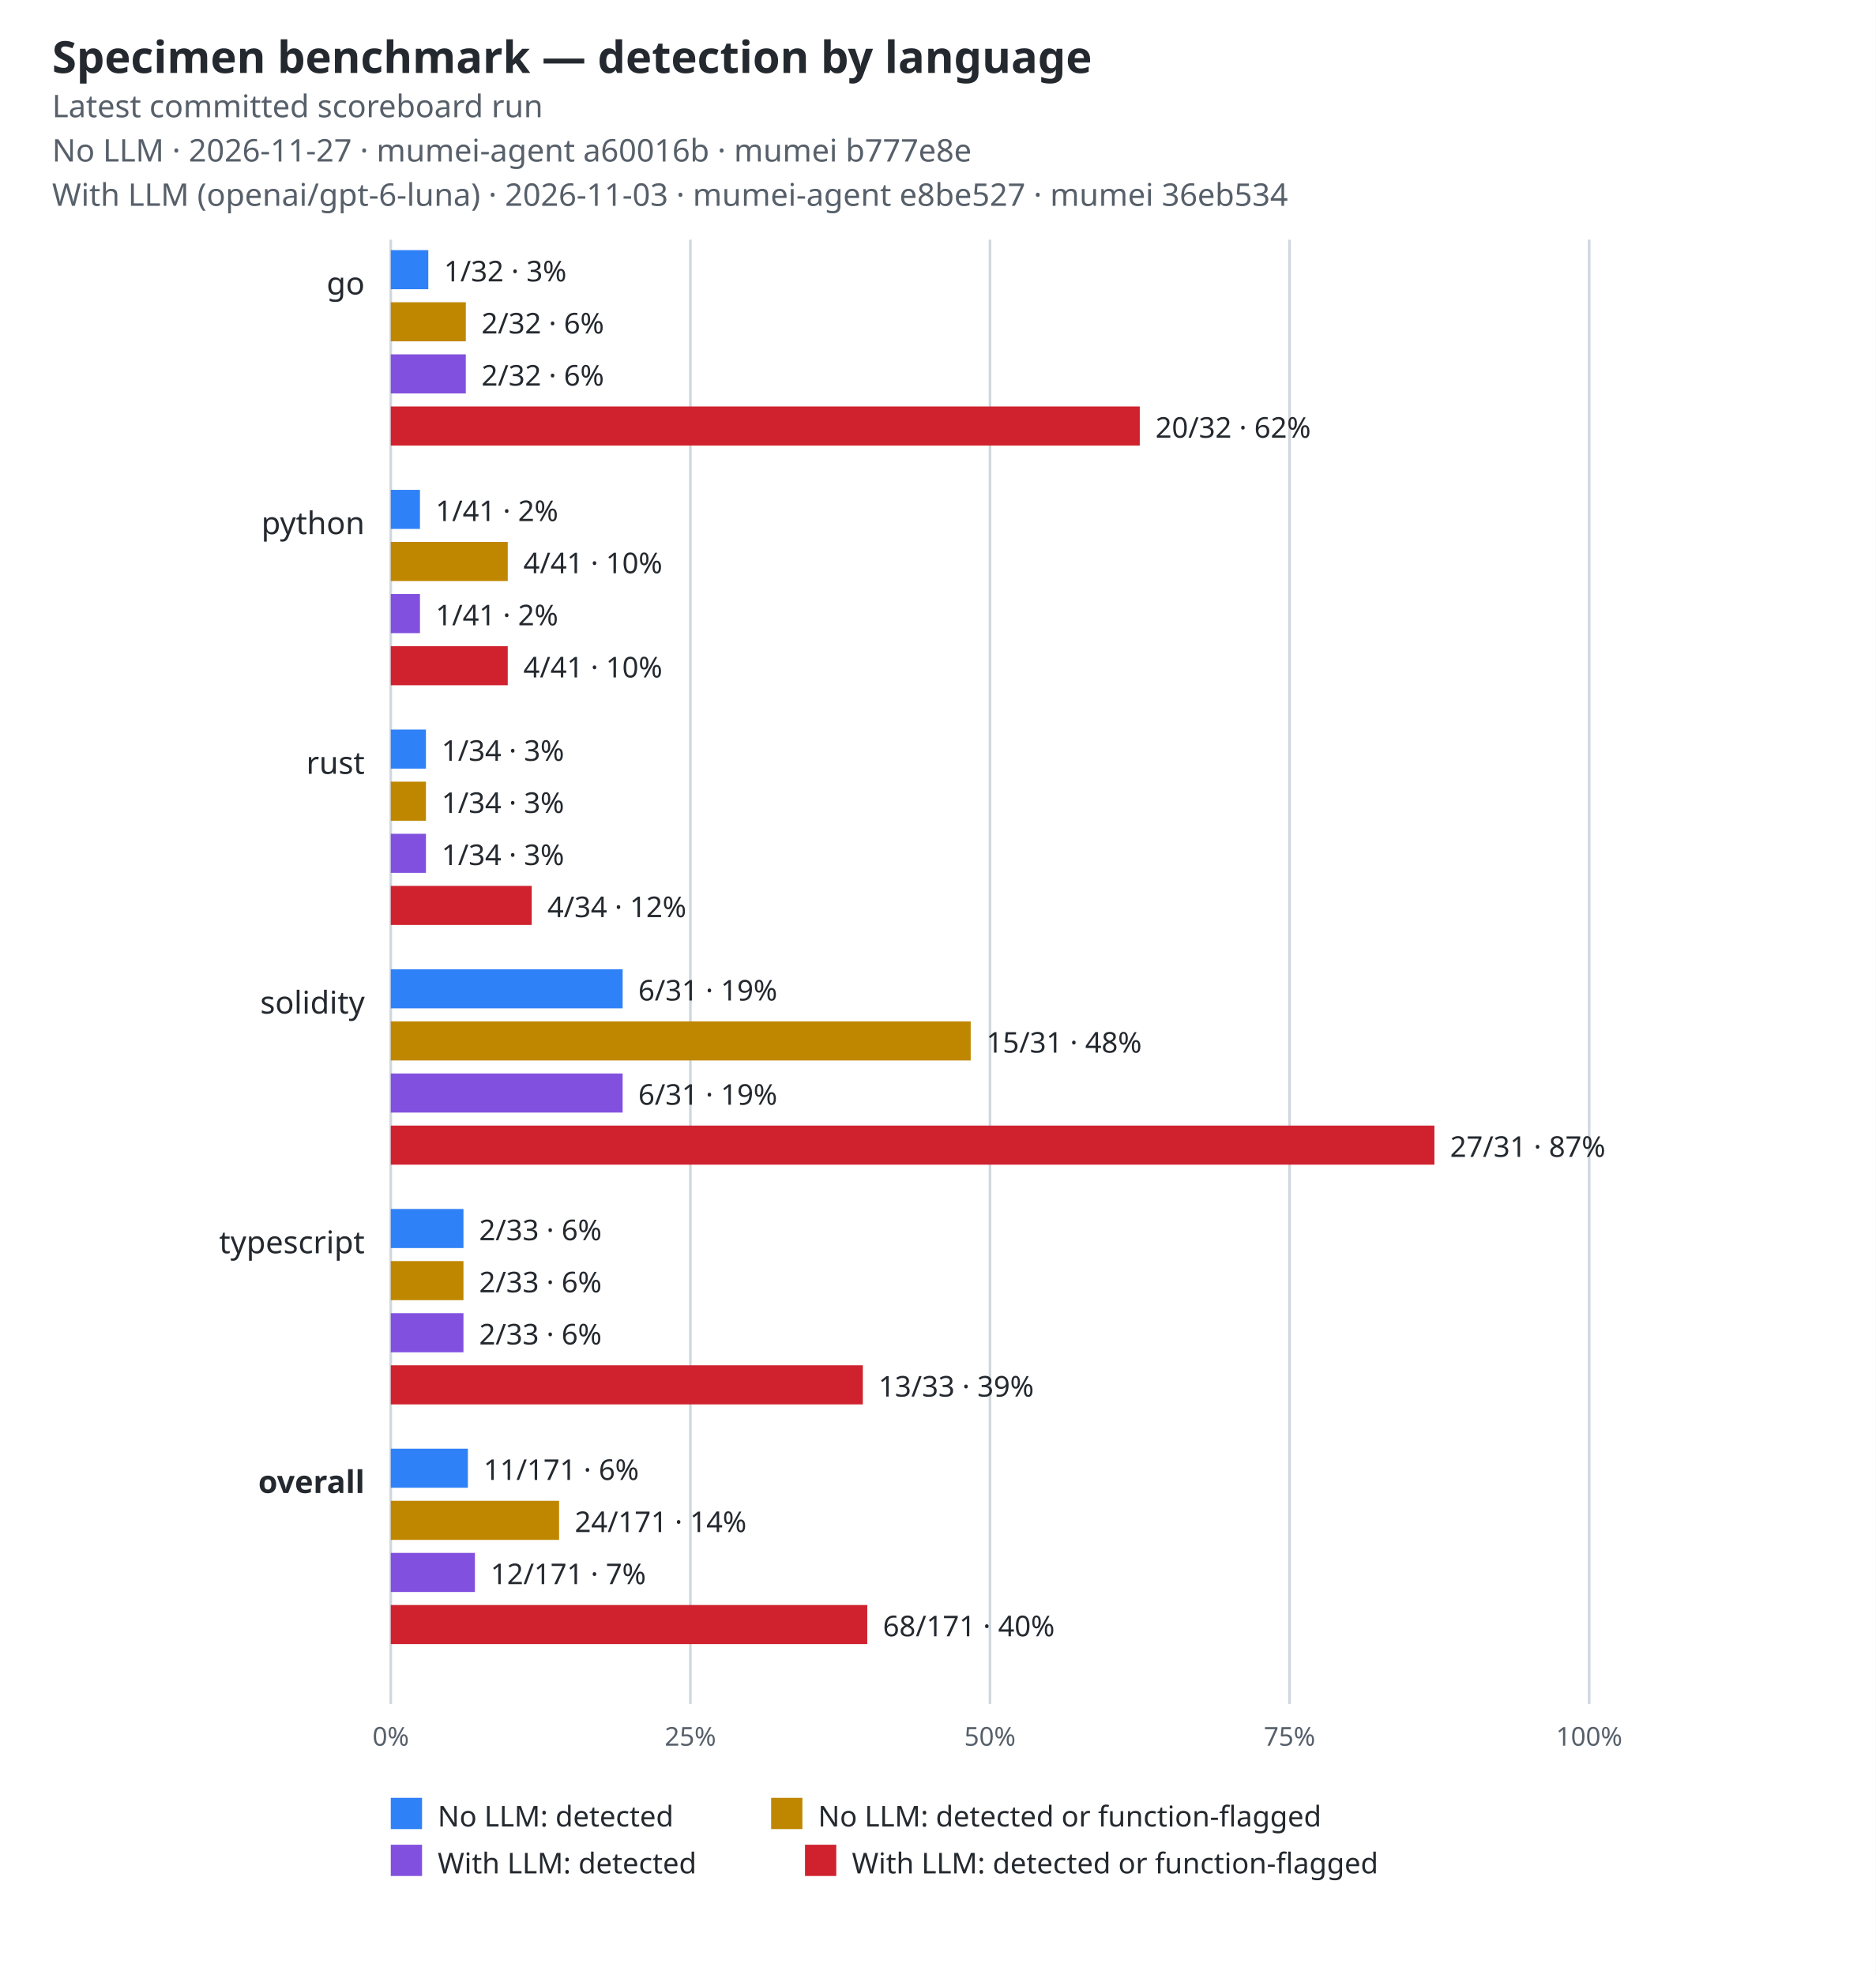
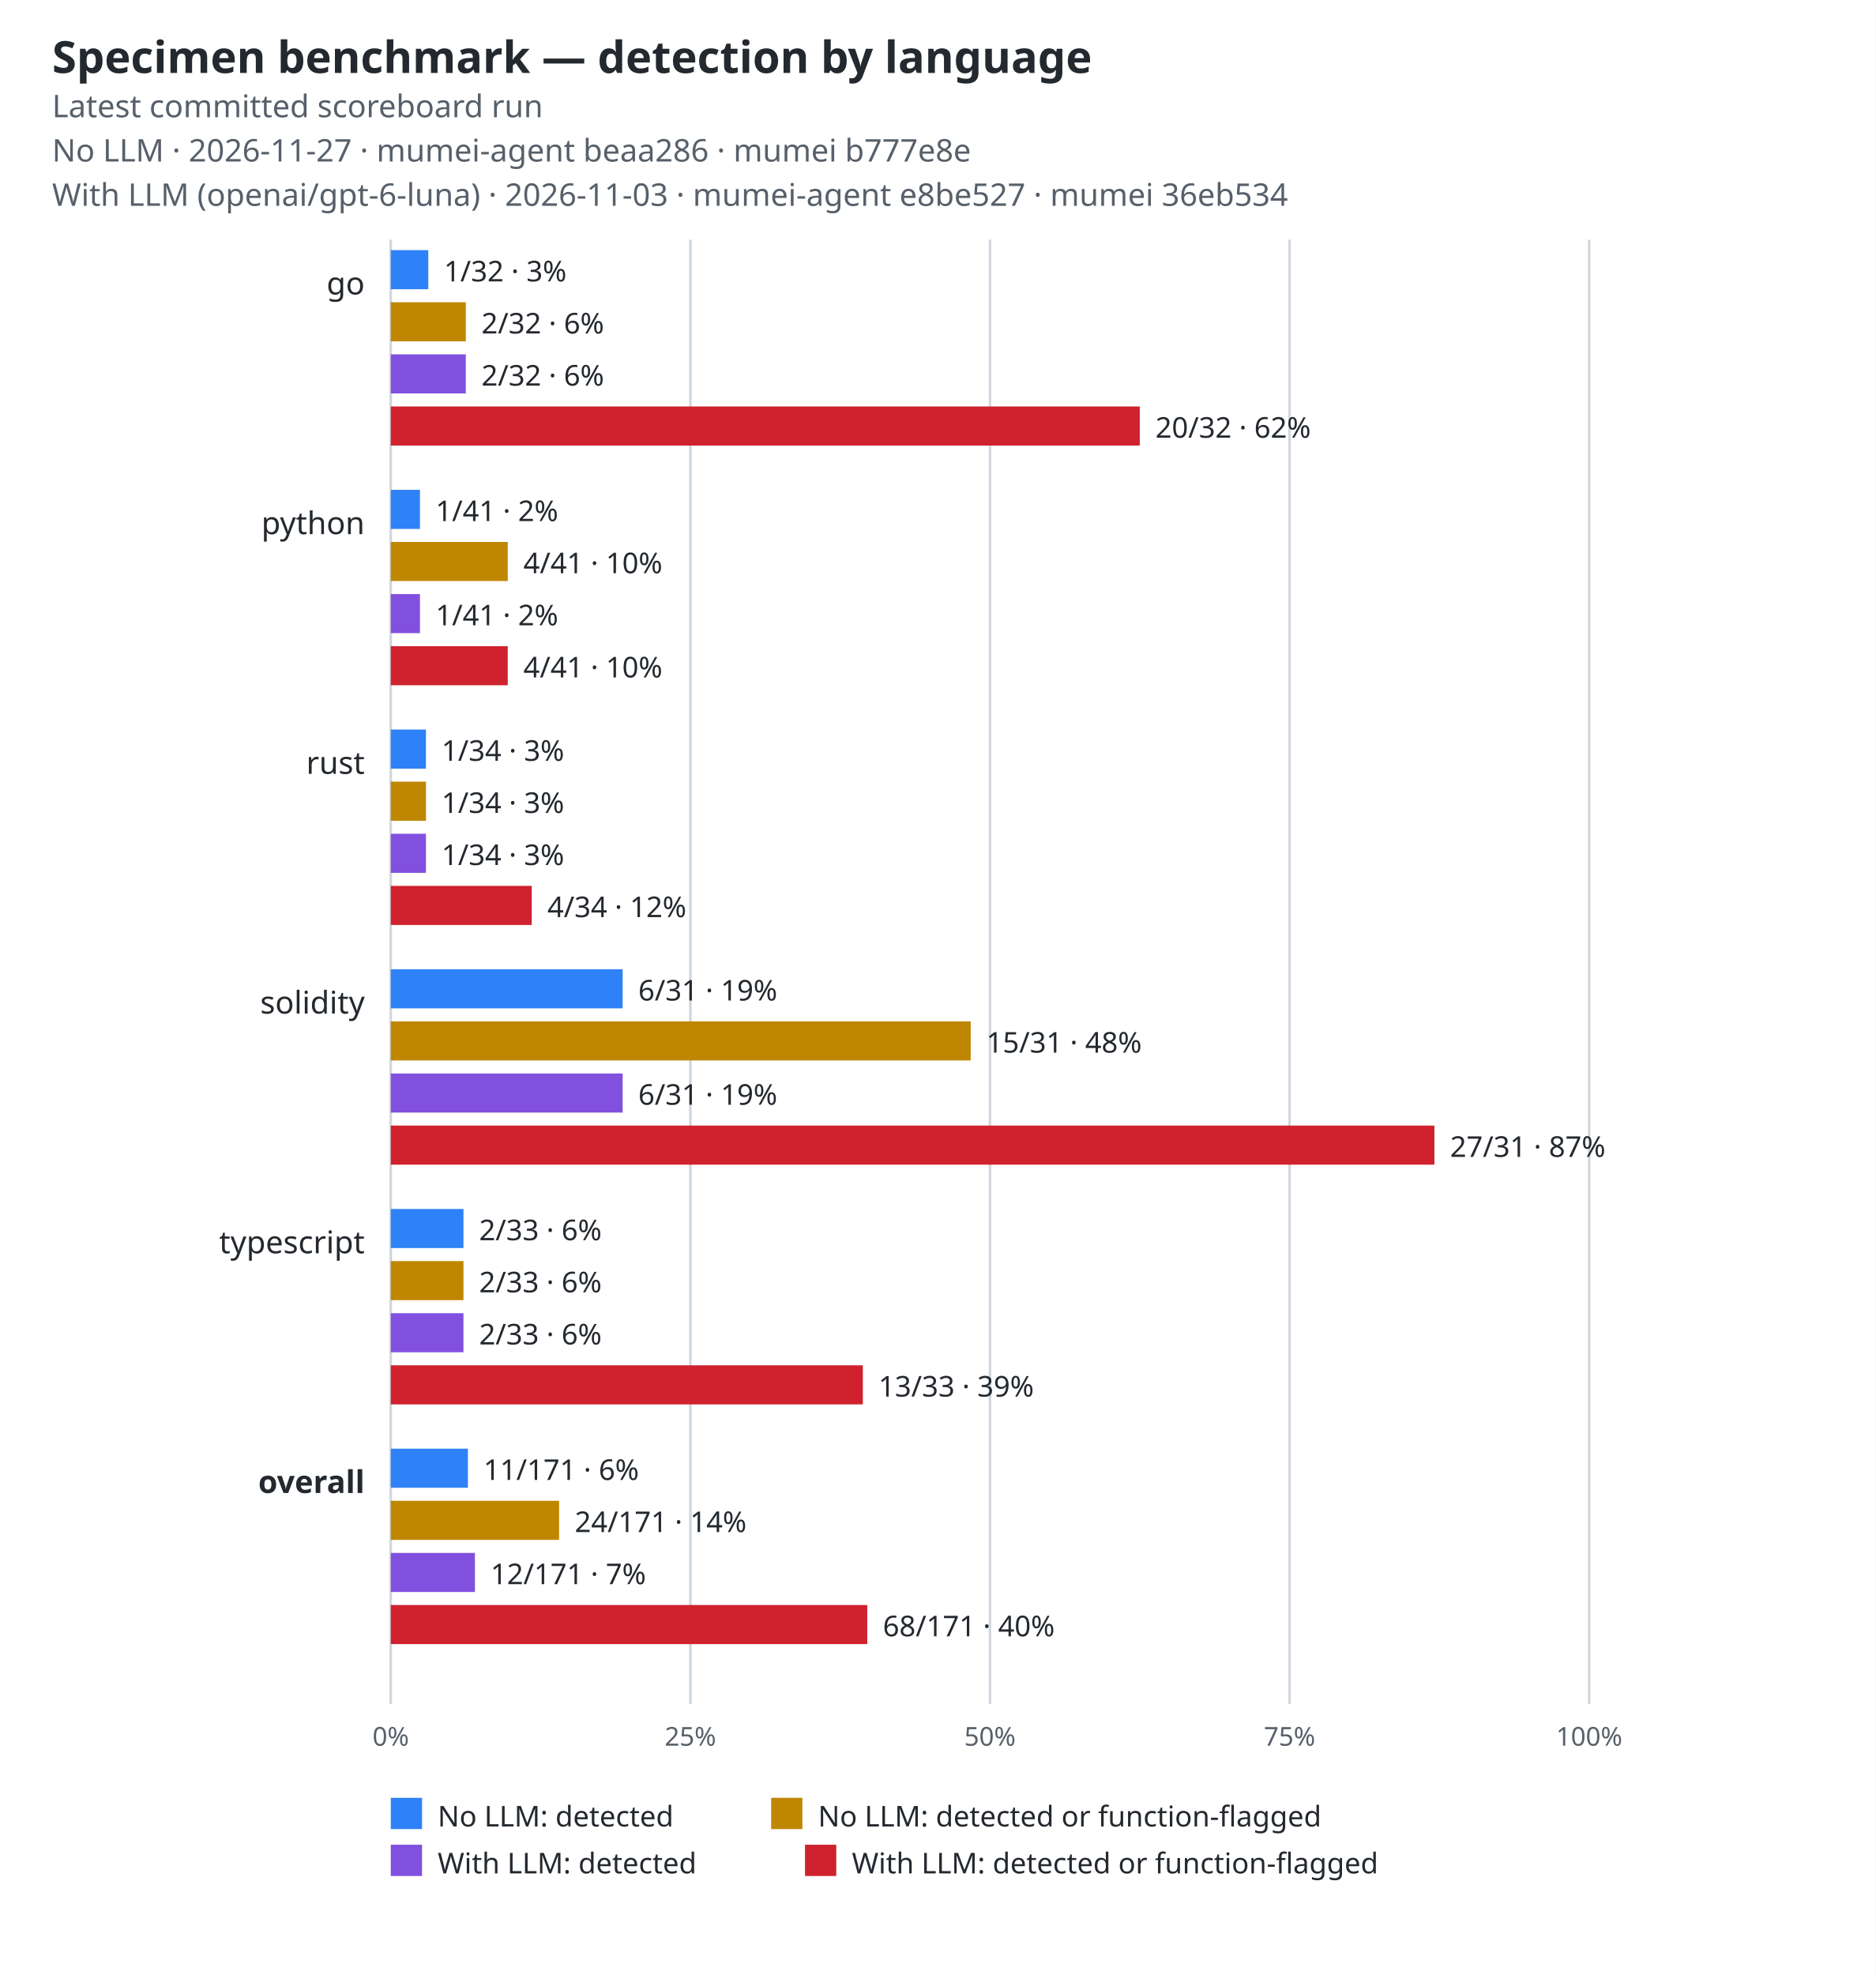
<svg xmlns="http://www.w3.org/2000/svg" viewBox="0 0 720 758" font-family="sans-serif">
  <rect width="720" height="758" fill="white" />
  <text x="20" y="28" font-size="17" font-weight="bold" fill="#24292f">Specimen benchmark — detection by language</text>
  <text x="20" y="45" font-size="12" fill="#57606a">Latest committed scoreboard run</text>
-   <text x="20" y="62" font-size="12" fill="#57606a">No LLM · 2026-11-27 · mumei-agent a60016b · mumei b777e8e</text>
+   <text x="20" y="62" font-size="12" fill="#57606a">No LLM · 2026-11-27 · mumei-agent beaa286 · mumei b777e8e</text>
  <text x="20" y="79" font-size="12" fill="#57606a">With LLM (openai/gpt-6-luna) · 2026-11-03 · mumei-agent e8be527 · mumei 36eb534</text>
  <line x1="150.0" y1="92" x2="150.0" y2="654" stroke="#d0d7de" stroke-width="1" />
  <text x="150.0" y="670" font-size="10" fill="#57606a" text-anchor="middle">0%</text>
  <line x1="265.0" y1="92" x2="265.0" y2="654" stroke="#d0d7de" stroke-width="1" />
  <text x="265.0" y="670" font-size="10" fill="#57606a" text-anchor="middle">25%</text>
  <line x1="380.0" y1="92" x2="380.0" y2="654" stroke="#d0d7de" stroke-width="1" />
  <text x="380.0" y="670" font-size="10" fill="#57606a" text-anchor="middle">50%</text>
  <line x1="495.0" y1="92" x2="495.0" y2="654" stroke="#d0d7de" stroke-width="1" />
  <text x="495.0" y="670" font-size="10" fill="#57606a" text-anchor="middle">75%</text>
  <line x1="610.0" y1="92" x2="610.0" y2="654" stroke="#d0d7de" stroke-width="1" />
  <text x="610.0" y="670" font-size="10" fill="#57606a" text-anchor="middle">100%</text>
  <text x="140" y="113" font-size="12" font-weight="normal" fill="#24292f" text-anchor="end">go</text>
  <rect x="150" y="96" width="14.4" height="15" fill="#2f81f7" />
  <text x="170.4" y="108" font-size="11" fill="#24292f">1/32 · 3%</text>
  <rect x="150" y="116" width="28.8" height="15" fill="#bf8700" />
  <text x="184.8" y="128" font-size="11" fill="#24292f">2/32 · 6%</text>
  <rect x="150" y="136" width="28.8" height="15" fill="#8250df" />
  <text x="184.8" y="148" font-size="11" fill="#24292f">2/32 · 6%</text>
  <rect x="150" y="156" width="287.5" height="15" fill="#cf222e" />
  <text x="443.5" y="168" font-size="11" fill="#24292f">20/32 · 62%</text>
  <text x="140" y="205" font-size="12" font-weight="normal" fill="#24292f" text-anchor="end">python</text>
  <rect x="150" y="188" width="11.2" height="15" fill="#2f81f7" />
  <text x="167.2" y="200" font-size="11" fill="#24292f">1/41 · 2%</text>
  <rect x="150" y="208" width="44.9" height="15" fill="#bf8700" />
  <text x="200.9" y="220" font-size="11" fill="#24292f">4/41 · 10%</text>
  <rect x="150" y="228" width="11.2" height="15" fill="#8250df" />
  <text x="167.2" y="240" font-size="11" fill="#24292f">1/41 · 2%</text>
  <rect x="150" y="248" width="44.9" height="15" fill="#cf222e" />
  <text x="200.9" y="260" font-size="11" fill="#24292f">4/41 · 10%</text>
  <text x="140" y="297" font-size="12" font-weight="normal" fill="#24292f" text-anchor="end">rust</text>
  <rect x="150" y="280" width="13.5" height="15" fill="#2f81f7" />
  <text x="169.5" y="292" font-size="11" fill="#24292f">1/34 · 3%</text>
  <rect x="150" y="300" width="13.5" height="15" fill="#bf8700" />
  <text x="169.5" y="312" font-size="11" fill="#24292f">1/34 · 3%</text>
  <rect x="150" y="320" width="13.5" height="15" fill="#8250df" />
  <text x="169.5" y="332" font-size="11" fill="#24292f">1/34 · 3%</text>
  <rect x="150" y="340" width="54.1" height="15" fill="#cf222e" />
  <text x="210.1" y="352" font-size="11" fill="#24292f">4/34 · 12%</text>
  <text x="140" y="389" font-size="12" font-weight="normal" fill="#24292f" text-anchor="end">solidity</text>
  <rect x="150" y="372" width="89.0" height="15" fill="#2f81f7" />
  <text x="245.0" y="384" font-size="11" fill="#24292f">6/31 · 19%</text>
  <rect x="150" y="392" width="222.6" height="15" fill="#bf8700" />
  <text x="378.6" y="404" font-size="11" fill="#24292f">15/31 · 48%</text>
  <rect x="150" y="412" width="89.0" height="15" fill="#8250df" />
  <text x="245.0" y="424" font-size="11" fill="#24292f">6/31 · 19%</text>
  <rect x="150" y="432" width="400.6" height="15" fill="#cf222e" />
  <text x="556.6" y="444" font-size="11" fill="#24292f">27/31 · 87%</text>
  <text x="140" y="481" font-size="12" font-weight="normal" fill="#24292f" text-anchor="end">typescript</text>
  <rect x="150" y="464" width="27.9" height="15" fill="#2f81f7" />
  <text x="183.9" y="476" font-size="11" fill="#24292f">2/33 · 6%</text>
  <rect x="150" y="484" width="27.9" height="15" fill="#bf8700" />
  <text x="183.9" y="496" font-size="11" fill="#24292f">2/33 · 6%</text>
  <rect x="150" y="504" width="27.9" height="15" fill="#8250df" />
  <text x="183.9" y="516" font-size="11" fill="#24292f">2/33 · 6%</text>
  <rect x="150" y="524" width="181.2" height="15" fill="#cf222e" />
  <text x="337.2" y="536" font-size="11" fill="#24292f">13/33 · 39%</text>
  <text x="140" y="573" font-size="12" font-weight="bold" fill="#24292f" text-anchor="end">overall</text>
  <rect x="150" y="556" width="29.6" height="15" fill="#2f81f7" />
  <text x="185.6" y="568" font-size="11" fill="#24292f">11/171 · 6%</text>
  <rect x="150" y="576" width="64.6" height="15" fill="#bf8700" />
  <text x="220.6" y="588" font-size="11" fill="#24292f">24/171 · 14%</text>
  <rect x="150" y="596" width="32.3" height="15" fill="#8250df" />
  <text x="188.3" y="608" font-size="11" fill="#24292f">12/171 · 7%</text>
  <rect x="150" y="616" width="182.9" height="15" fill="#cf222e" />
  <text x="338.9" y="628" font-size="11" fill="#24292f">68/171 · 40%</text>
  <rect x="150" y="690" width="12" height="12" fill="#2f81f7" />
  <text x="168" y="701" font-size="11" fill="#24292f">No LLM: detected</text>
  <rect x="296" y="690" width="12" height="12" fill="#bf8700" />
  <text x="314" y="701" font-size="11" fill="#24292f">No LLM: detected or function-flagged</text>
  <rect x="150" y="708" width="12" height="12" fill="#8250df" />
  <text x="168" y="719" font-size="11" fill="#24292f">With LLM: detected</text>
  <rect x="309" y="708" width="12" height="12" fill="#cf222e" />
  <text x="327" y="719" font-size="11" fill="#24292f">With LLM: detected or function-flagged</text>
</svg>
